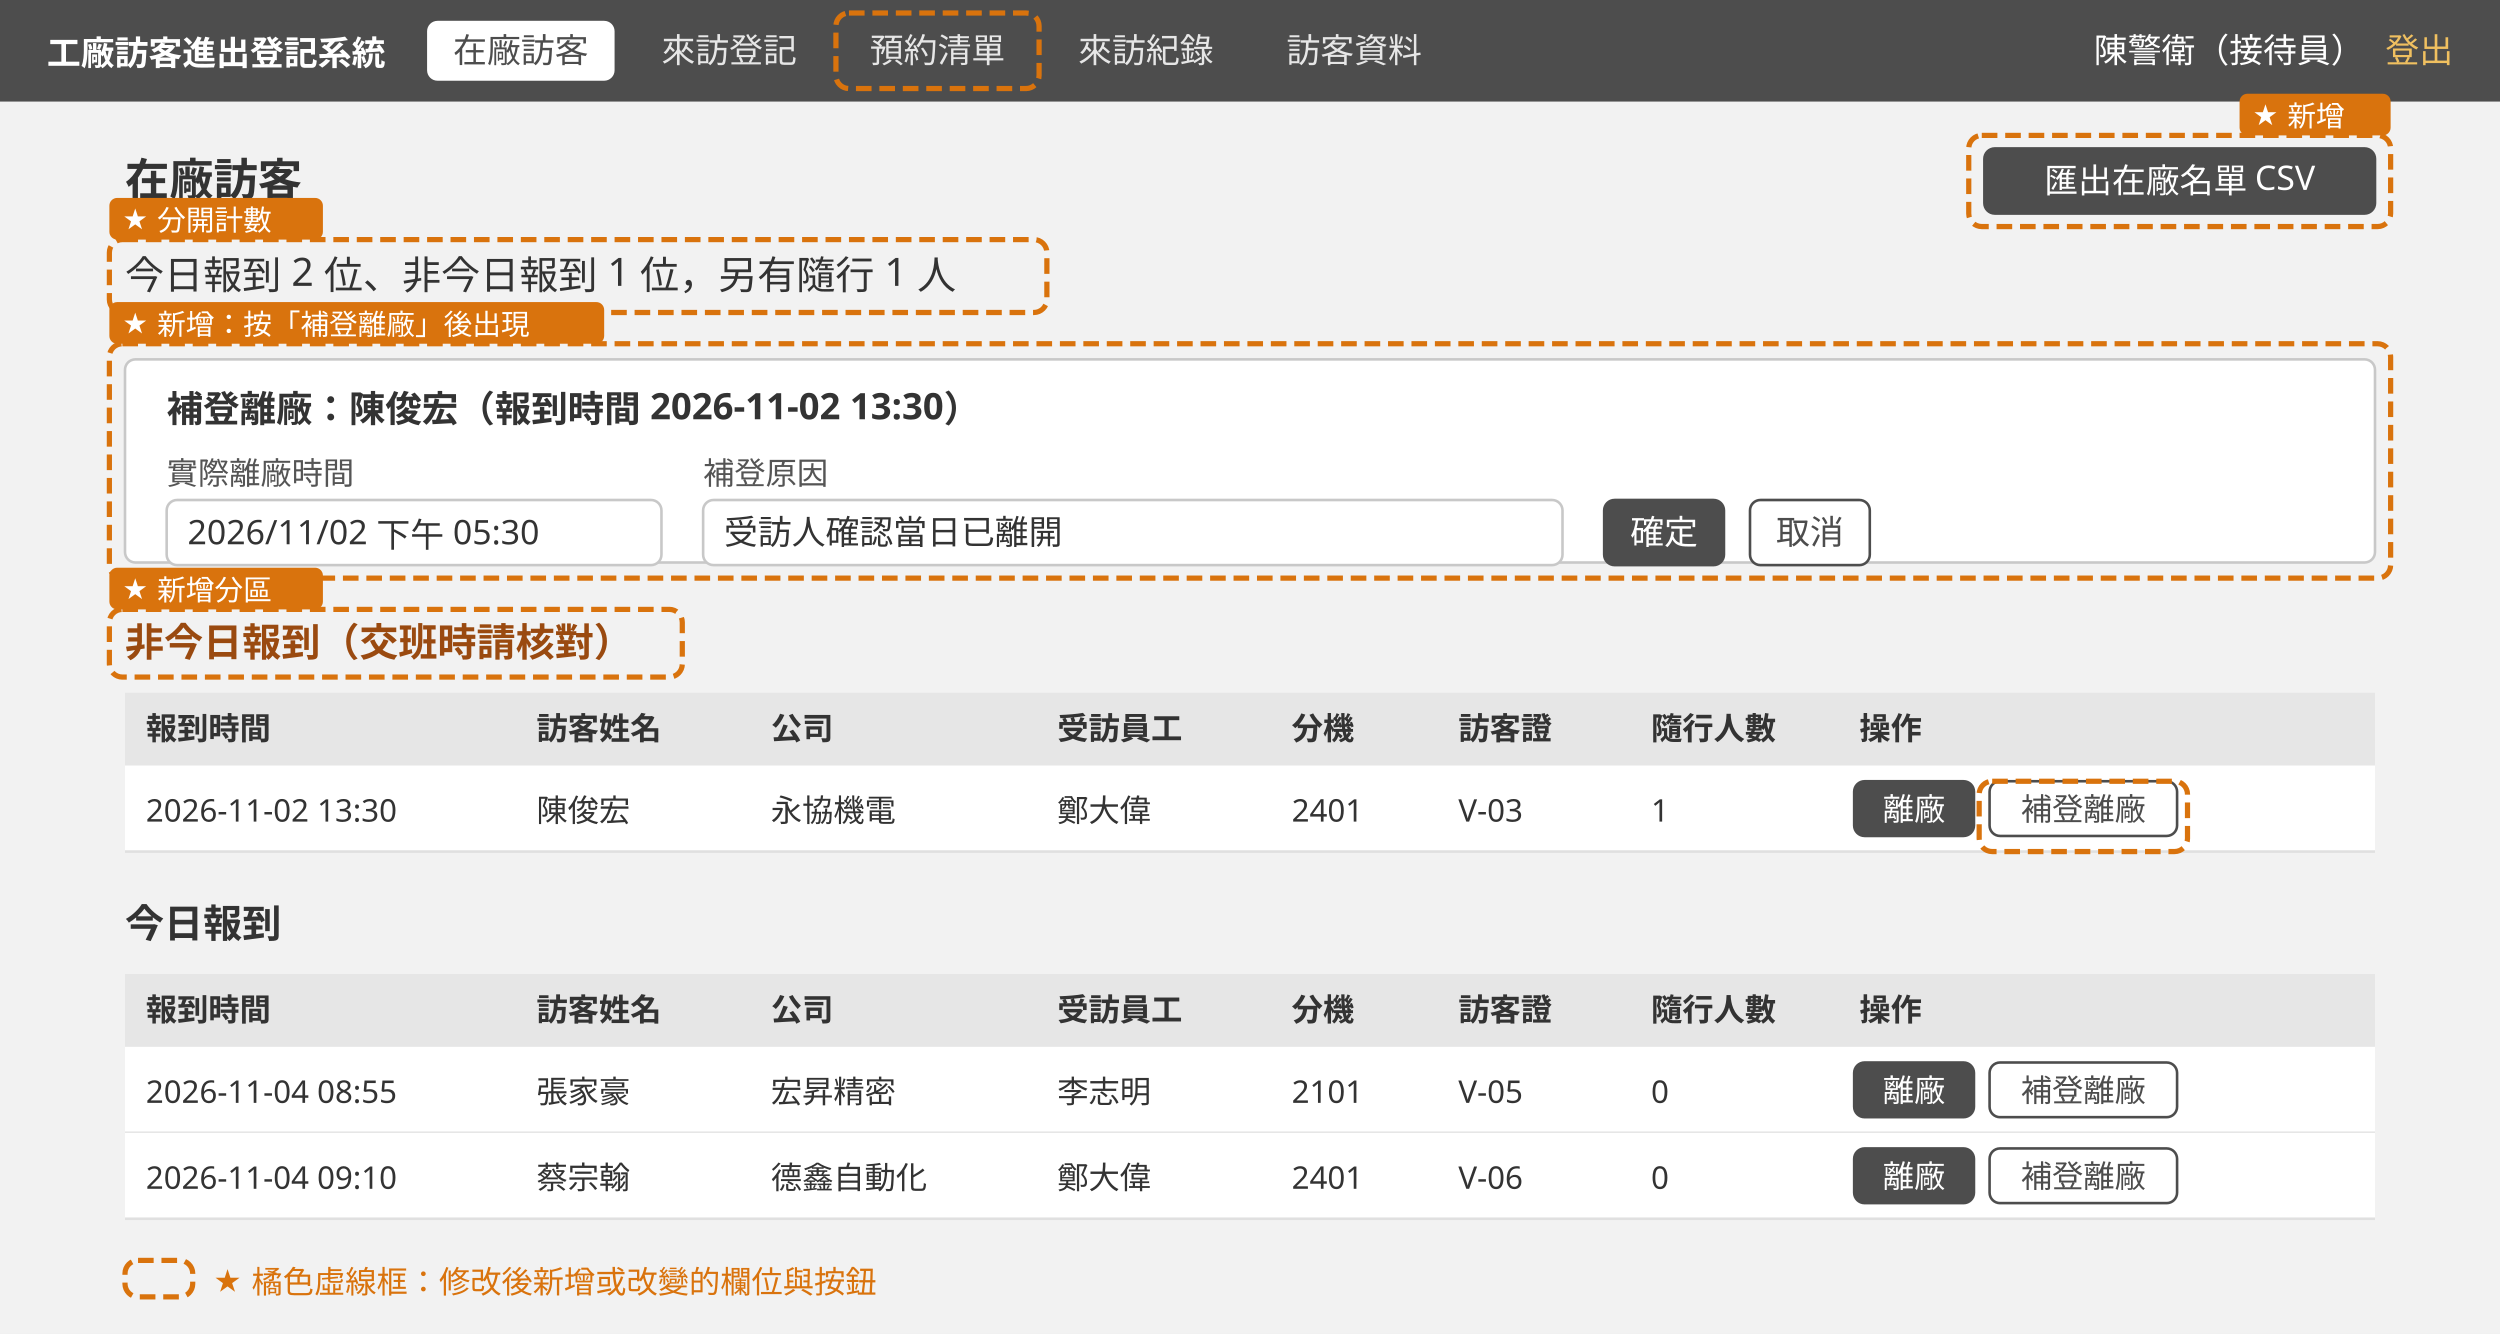
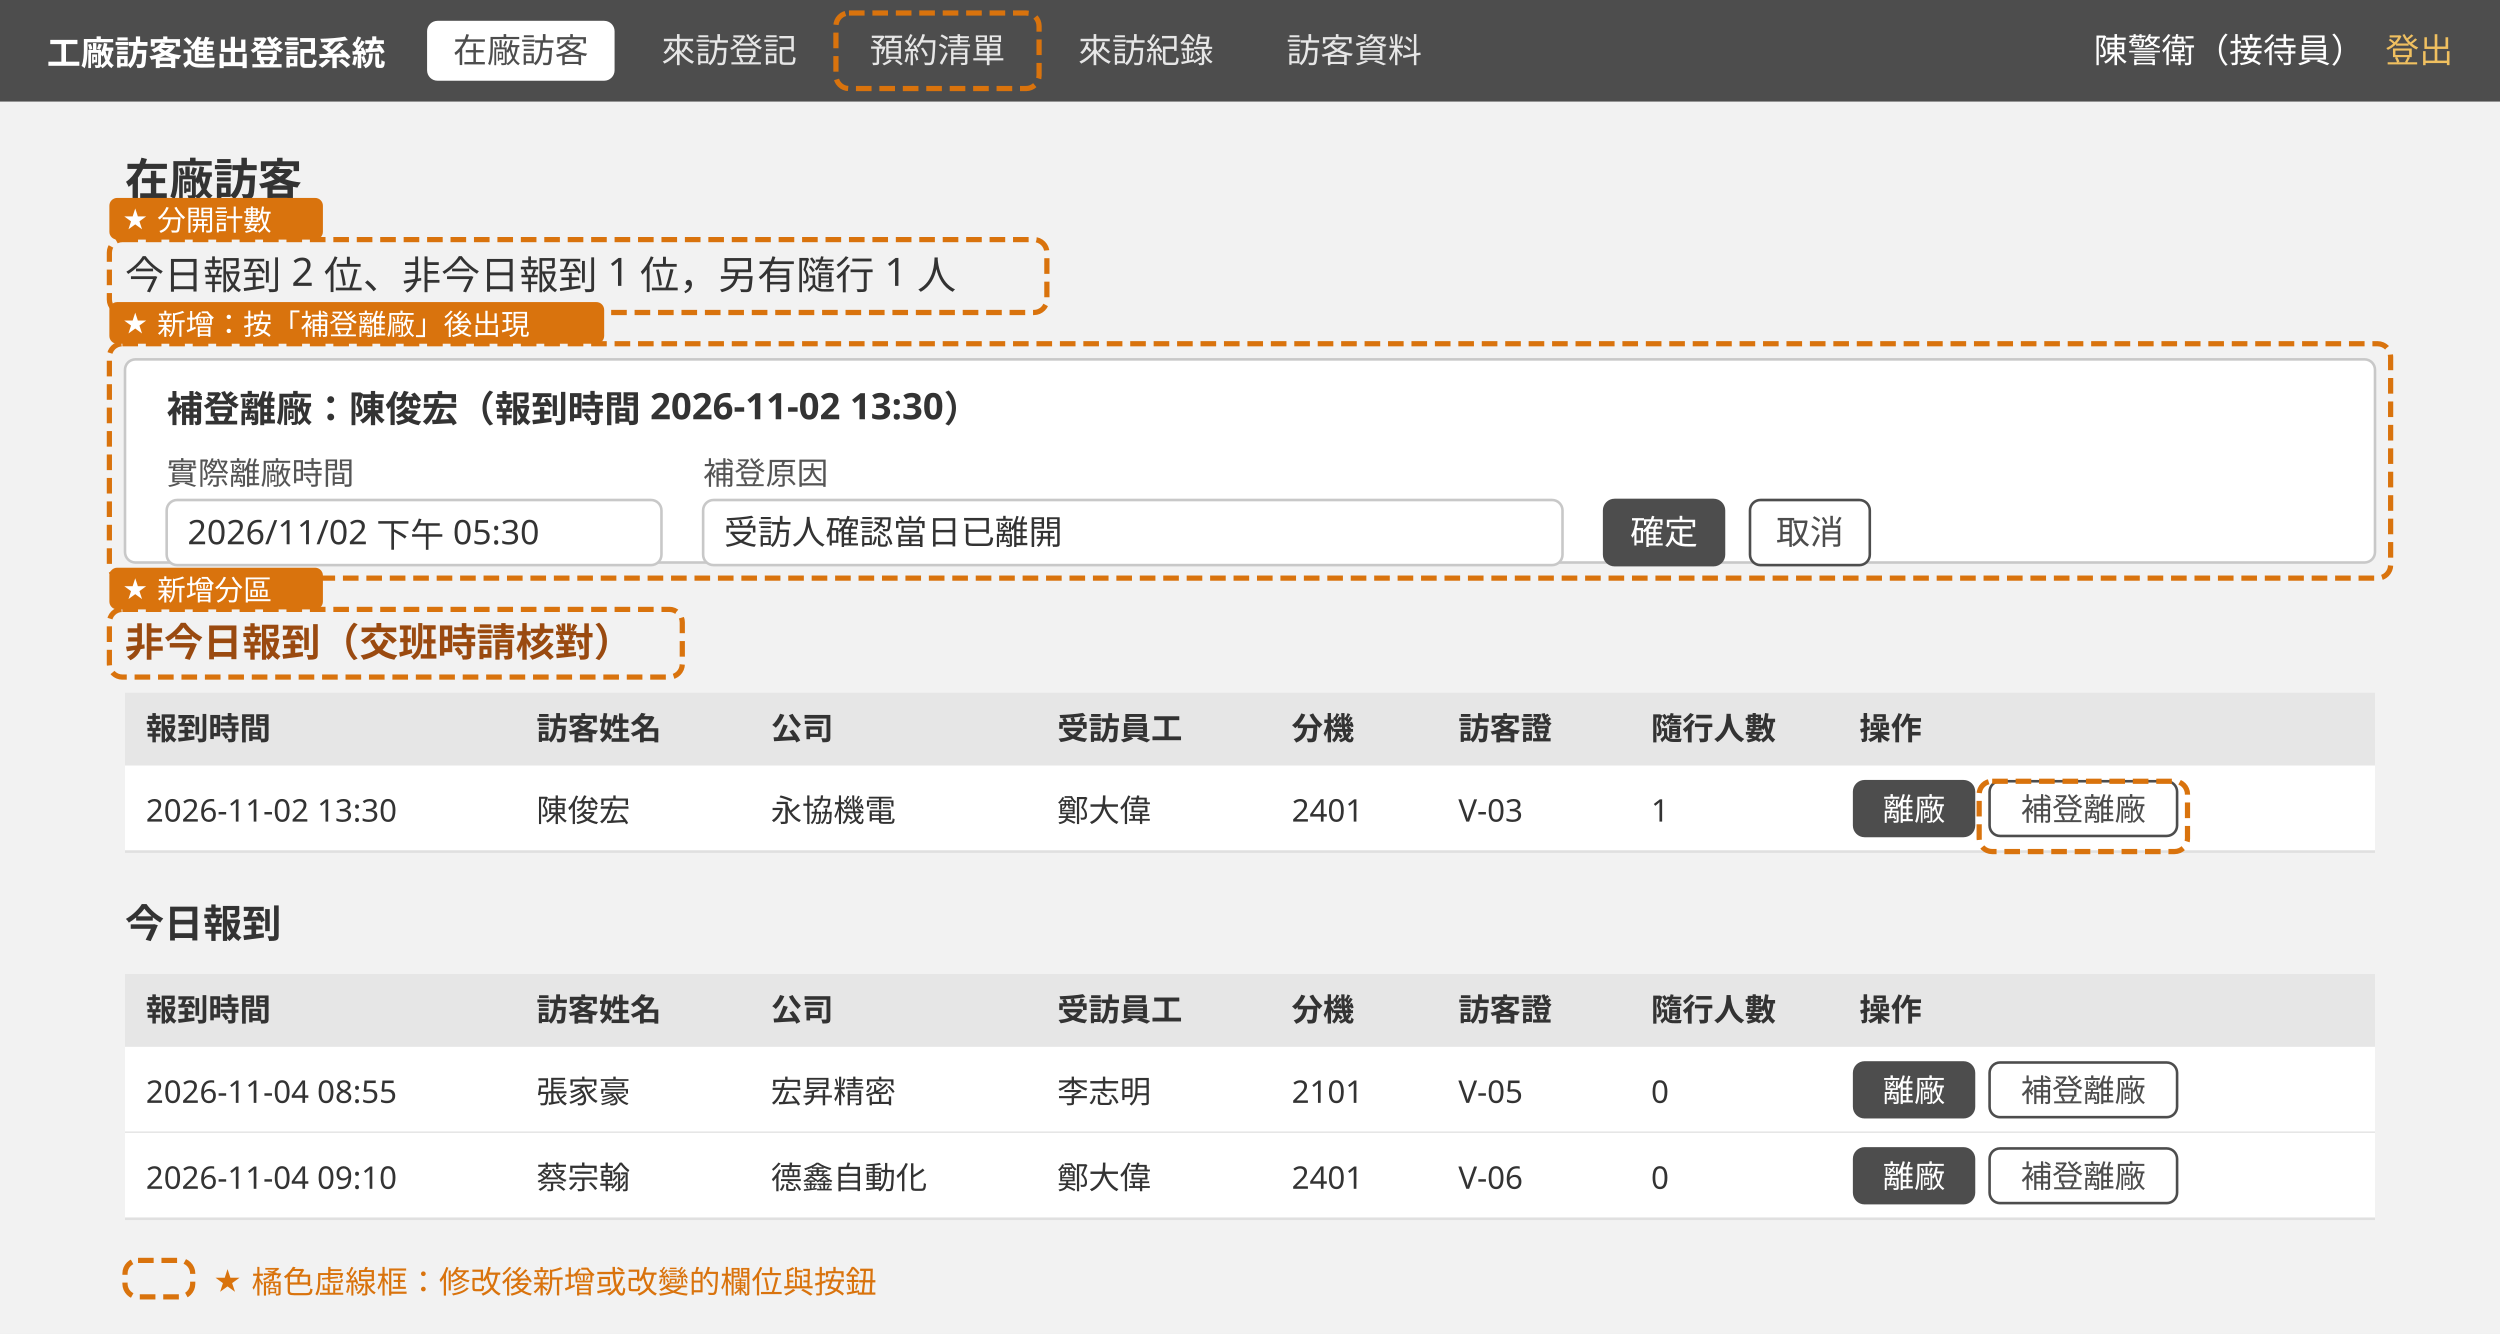
<svg xmlns="http://www.w3.org/2000/svg" width="960" height="512" viewBox="0 0 960 512" font-family="'Microsoft JhengHei','PingFang TC','Noto Sans TC',sans-serif">
  <rect width="960" height="512" fill="#f2f2f2" />
  <rect x="0" y="0" width="960" height="39" rx="0" fill="#4d4d4d" />
  <text x="18" y="25" font-size="13" font-weight="bold" fill="#fff">工廠訪客進出登記系統</text>
  <rect x="164" y="8" width="72" height="23" rx="4" fill="#fff" />
  <text x="174" y="24" font-size="13" font-weight="normal" fill="#4d4d4d">在廠訪客</text>
  <text x="254" y="24" font-size="13" font-weight="normal" fill="#e6e6e6">來訪登記</text>
  <text x="334" y="24" font-size="13" font-weight="normal" fill="#e6e6e6">預約清單</text>
  <rect x="321" y="5" width="78" height="29" rx="5" fill="none" stroke="#d9730d" stroke-width="2" stroke-dasharray="6 3" />
  <text x="414" y="24" font-size="13" font-weight="normal" fill="#e6e6e6">來訪紀錄</text>
  <text x="494" y="24" font-size="13" font-weight="normal" fill="#e6e6e6">訪客資料</text>
  <text x="908" y="24" font-size="13" font-weight="normal" fill="#fff" text-anchor="end">陳警衛（接待員）</text>
  <text x="942" y="24" font-size="13" font-weight="normal" fill="#f0c060" text-anchor="end">登出</text>
  <text x="48" y="75" font-size="17" font-weight="bold" fill="#333333">在廠訪客</text>
-   <rect x="762" y="57" width="150" height="25" rx="4" fill="#4d4d4d" stroke="#4d4d4d" stroke-width="1" />
-   <text x="837" y="74" font-size="13" font-weight="normal" fill="#fff" text-anchor="middle">匯出在廠名單 CSV</text>
-   <rect x="756" y="52" width="162" height="35" rx="5" fill="none" stroke="#d9730d" stroke-width="2" stroke-dasharray="6 3" />
-   <rect x="860" y="36" width="58" height="16" rx="3" fill="#d9730d" />
-   <text x="865" y="48" font-size="11" font-weight="normal" fill="#fff">★ 新增</text>
  <text x="48" y="111" font-size="15" font-weight="normal" fill="#333333">今日報到 2 位、非今日報到 1 位，另有隨行 1 人</text>
  <rect x="42" y="92" width="360" height="28" rx="5" fill="none" stroke="#d9730d" stroke-width="2" stroke-dasharray="6 3" />
  <rect x="42" y="76" width="82" height="16" rx="3" fill="#d9730d" />
  <text x="47" y="88" font-size="11" font-weight="normal" fill="#fff">★ 分開計數</text>
  <rect x="48" y="138" width="864" height="78" rx="4" fill="#ffffff" stroke="#c8c8c8" stroke-width="1" />
  <text x="64" y="162" font-size="14" font-weight="bold" fill="#333333">補登離廠：陳俊宏（報到時間 2026-11-02 13:30）</text>
  <text x="64" y="186" font-size="12" font-weight="normal" fill="#555">實際離廠時間</text>
  <rect x="64" y="192" width="190" height="25" rx="4" fill="#ffffff" stroke="#c8c8c8" stroke-width="1" />
  <text x="72" y="209" font-size="13" font-weight="normal" fill="#333333">2026/11/02 下午 05:30</text>
  <text x="270" y="186" font-size="12" font-weight="normal" fill="#555">補登原因</text>
  <rect x="270" y="192" width="330" height="25" rx="4" fill="#ffffff" stroke="#c8c8c8" stroke-width="1" />
  <text x="278" y="209" font-size="13" font-weight="normal" fill="#333333">受訪人確認當日已離開</text>
  <rect x="616" y="192" width="46" height="25" rx="4" fill="#4d4d4d" stroke="#4d4d4d" stroke-width="1" />
  <text x="639" y="209" font-size="13" font-weight="normal" fill="#fff" text-anchor="middle">確定</text>
  <rect x="672" y="192" width="46" height="25" rx="4" fill="#fff" stroke="#4d4d4d" stroke-width="1" />
  <text x="695" y="209" font-size="13" font-weight="normal" fill="#4d4d4d" text-anchor="middle">取消</text>
  <rect x="42" y="132" width="876" height="90" rx="5" fill="none" stroke="#d9730d" stroke-width="2" stroke-dasharray="6 3" />
  <rect x="42" y="116" width="190" height="16" rx="3" fill="#d9730d" />
  <text x="47" y="128" font-size="11" font-weight="normal" fill="#fff">★ 新增：按「補登離廠」後出現</text>
  <text x="48" y="252" font-size="15" font-weight="bold" fill="#9a4a10">非今日報到（交班時請核對）</text>
  <rect x="42" y="234" width="220" height="26" rx="5" fill="none" stroke="#d9730d" stroke-width="2" stroke-dasharray="6 3" />
  <rect x="42" y="218" width="82" height="16" rx="3" fill="#d9730d" />
  <text x="47" y="230" font-size="11" font-weight="normal" fill="#fff">★ 新增分區</text>
  <rect x="48" y="266" width="864" height="28" rx="0" fill="#e6e6e6" />
  <text x="56" y="284" font-size="12" font-weight="bold" fill="#333333">報到時間</text>
  <text x="206" y="284" font-size="12" font-weight="bold" fill="#333333">訪客姓名</text>
  <text x="296" y="284" font-size="12" font-weight="bold" fill="#333333">公司</text>
  <text x="406" y="284" font-size="12" font-weight="bold" fill="#333333">受訪員工</text>
  <text x="496" y="284" font-size="12" font-weight="bold" fill="#333333">分機</text>
  <text x="560" y="284" font-size="12" font-weight="bold" fill="#333333">訪客證</text>
  <text x="634" y="284" font-size="12" font-weight="bold" fill="#333333">隨行人數</text>
  <text x="714" y="284" font-size="12" font-weight="bold" fill="#333333">操作</text>
  <rect x="48" y="294" width="864" height="33" rx="0" fill="#fff" />
  <line x1="48" y1="327" x2="912" y2="327" stroke="#e0e0e0" />
  <text x="56" y="315.5" font-size="12" font-weight="normal" fill="#333333">2026-11-02 13:30</text>
  <text x="206" y="315.5" font-size="12" font-weight="normal" fill="#333333">陳俊宏</text>
  <text x="296" y="315.5" font-size="12" font-weight="normal" fill="#333333">永協機電</text>
  <text x="406" y="315.5" font-size="12" font-weight="normal" fill="#333333">鄭大偉</text>
  <text x="496" y="315.5" font-size="12" font-weight="normal" fill="#333333">2401</text>
  <text x="560" y="315.5" font-size="12" font-weight="normal" fill="#333333">V-03</text>
  <text x="634" y="315.5" font-size="12" font-weight="normal" fill="#333333">1</text>
  <rect x="712" y="300" width="46" height="21" rx="4" fill="#4d4d4d" stroke="#4d4d4d" stroke-width="1" />
  <text x="735" y="315" font-size="12" font-weight="normal" fill="#fff" text-anchor="middle">離廠</text>
  <rect x="764" y="300" width="72" height="21" rx="4" fill="#fff" stroke="#4d4d4d" stroke-width="1" />
  <text x="800" y="315" font-size="12" font-weight="normal" fill="#4d4d4d" text-anchor="middle">補登離廠</text>
  <rect x="760" y="300" width="80" height="27" rx="5" fill="none" stroke="#d9730d" stroke-width="2" stroke-dasharray="6 3" />
  <text x="48" y="360" font-size="15" font-weight="bold" fill="#333333">今日報到</text>
  <rect x="48" y="374" width="864" height="28" rx="0" fill="#e6e6e6" />
  <text x="56" y="392" font-size="12" font-weight="bold" fill="#333333">報到時間</text>
  <text x="206" y="392" font-size="12" font-weight="bold" fill="#333333">訪客姓名</text>
  <text x="296" y="392" font-size="12" font-weight="bold" fill="#333333">公司</text>
  <text x="406" y="392" font-size="12" font-weight="bold" fill="#333333">受訪員工</text>
  <text x="496" y="392" font-size="12" font-weight="bold" fill="#333333">分機</text>
  <text x="560" y="392" font-size="12" font-weight="bold" fill="#333333">訪客證</text>
  <text x="634" y="392" font-size="12" font-weight="bold" fill="#333333">隨行人數</text>
  <text x="714" y="392" font-size="12" font-weight="bold" fill="#333333">操作</text>
  <rect x="48" y="402" width="864" height="33" rx="0" fill="#fff" />
  <line x1="48" y1="435" x2="912" y2="435" stroke="#e0e0e0" />
  <text x="56" y="423.5" font-size="12" font-weight="normal" fill="#333333">2026-11-04 08:55</text>
  <text x="206" y="423.5" font-size="12" font-weight="normal" fill="#333333">張家豪</text>
  <text x="296" y="423.5" font-size="12" font-weight="normal" fill="#333333">宏昇精密</text>
  <text x="406" y="423.5" font-size="12" font-weight="normal" fill="#333333">李志明</text>
  <text x="496" y="423.5" font-size="12" font-weight="normal" fill="#333333">2101</text>
  <text x="560" y="423.5" font-size="12" font-weight="normal" fill="#333333">V-05</text>
  <text x="634" y="423.5" font-size="12" font-weight="normal" fill="#333333">0</text>
  <rect x="712" y="408" width="46" height="21" rx="4" fill="#4d4d4d" stroke="#4d4d4d" stroke-width="1" />
  <text x="735" y="423" font-size="12" font-weight="normal" fill="#fff" text-anchor="middle">離廠</text>
  <rect x="764" y="408" width="72" height="21" rx="4" fill="#fff" stroke="#4d4d4d" stroke-width="1" />
  <text x="800" y="423" font-size="12" font-weight="normal" fill="#4d4d4d" text-anchor="middle">補登離廠</text>
  <rect x="48" y="435" width="864" height="33" rx="0" fill="#fff" />
  <line x1="48" y1="468" x2="912" y2="468" stroke="#e0e0e0" />
  <text x="56" y="456.5" font-size="12" font-weight="normal" fill="#333333">2026-11-04 09:10</text>
  <text x="206" y="456.5" font-size="12" font-weight="normal" fill="#333333">蔡宗翰</text>
  <text x="296" y="456.5" font-size="12" font-weight="normal" fill="#333333">德鑫自動化</text>
  <text x="406" y="456.5" font-size="12" font-weight="normal" fill="#333333">鄭大偉</text>
  <text x="496" y="456.5" font-size="12" font-weight="normal" fill="#333333">2401</text>
  <text x="560" y="456.5" font-size="12" font-weight="normal" fill="#333333">V-06</text>
  <text x="634" y="456.5" font-size="12" font-weight="normal" fill="#333333">0</text>
  <rect x="712" y="441" width="46" height="21" rx="4" fill="#4d4d4d" stroke="#4d4d4d" stroke-width="1" />
  <text x="735" y="456" font-size="12" font-weight="normal" fill="#fff" text-anchor="middle">離廠</text>
  <rect x="764" y="441" width="72" height="21" rx="4" fill="#fff" stroke="#4d4d4d" stroke-width="1" />
  <text x="800" y="456" font-size="12" font-weight="normal" fill="#4d4d4d" text-anchor="middle">補登離廠</text>
  <rect x="48" y="484" width="26" height="14" rx="5" fill="none" stroke="#d9730d" stroke-width="2" stroke-dasharray="6 3" />
  <text x="82" y="496" font-size="12" font-weight="normal" fill="#d9730d">★ 橘色虛線框：修改後新增或改變的欄位與按鈕</text>
</svg>
